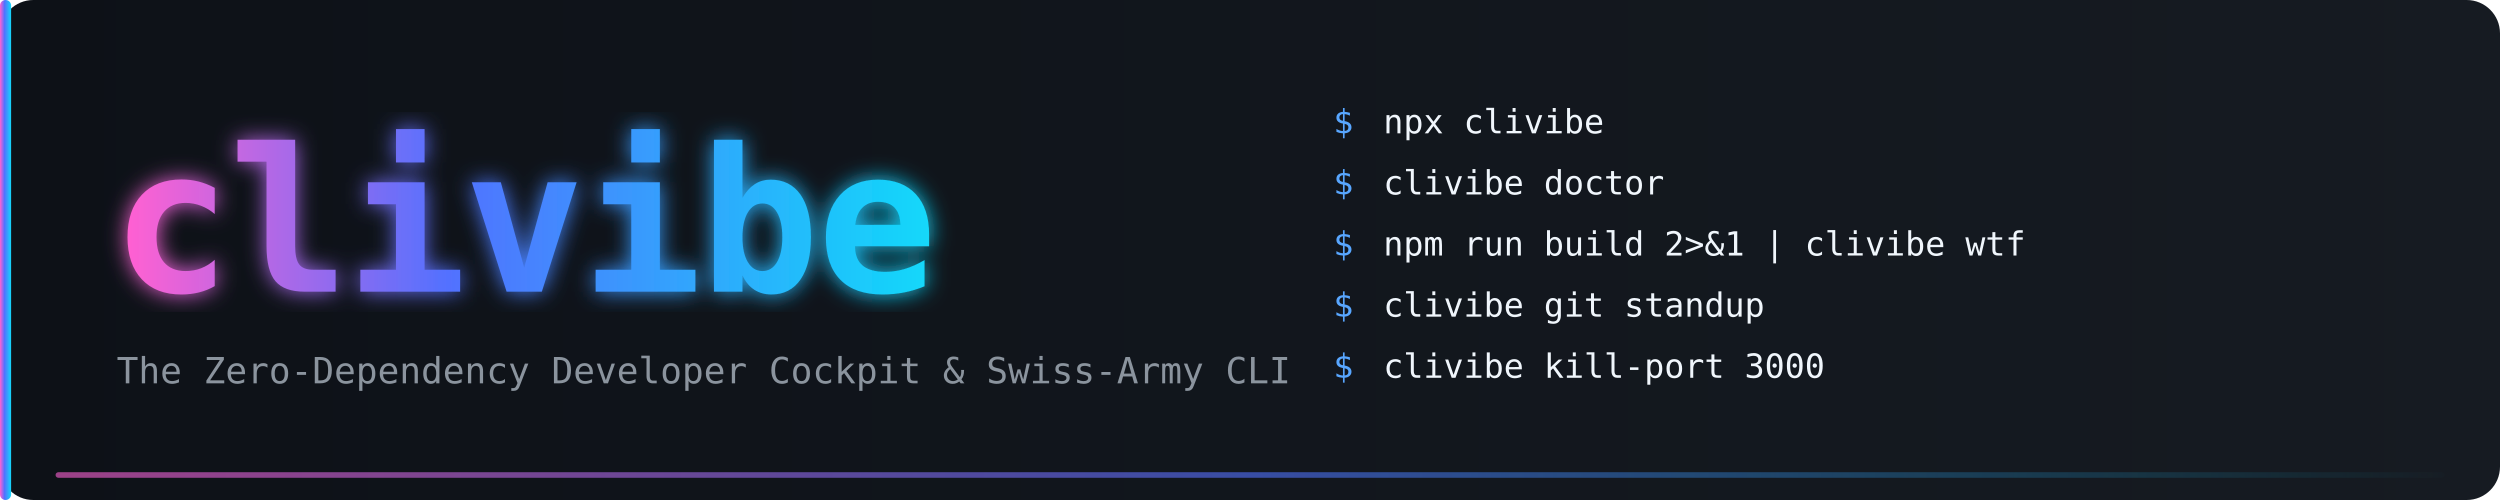
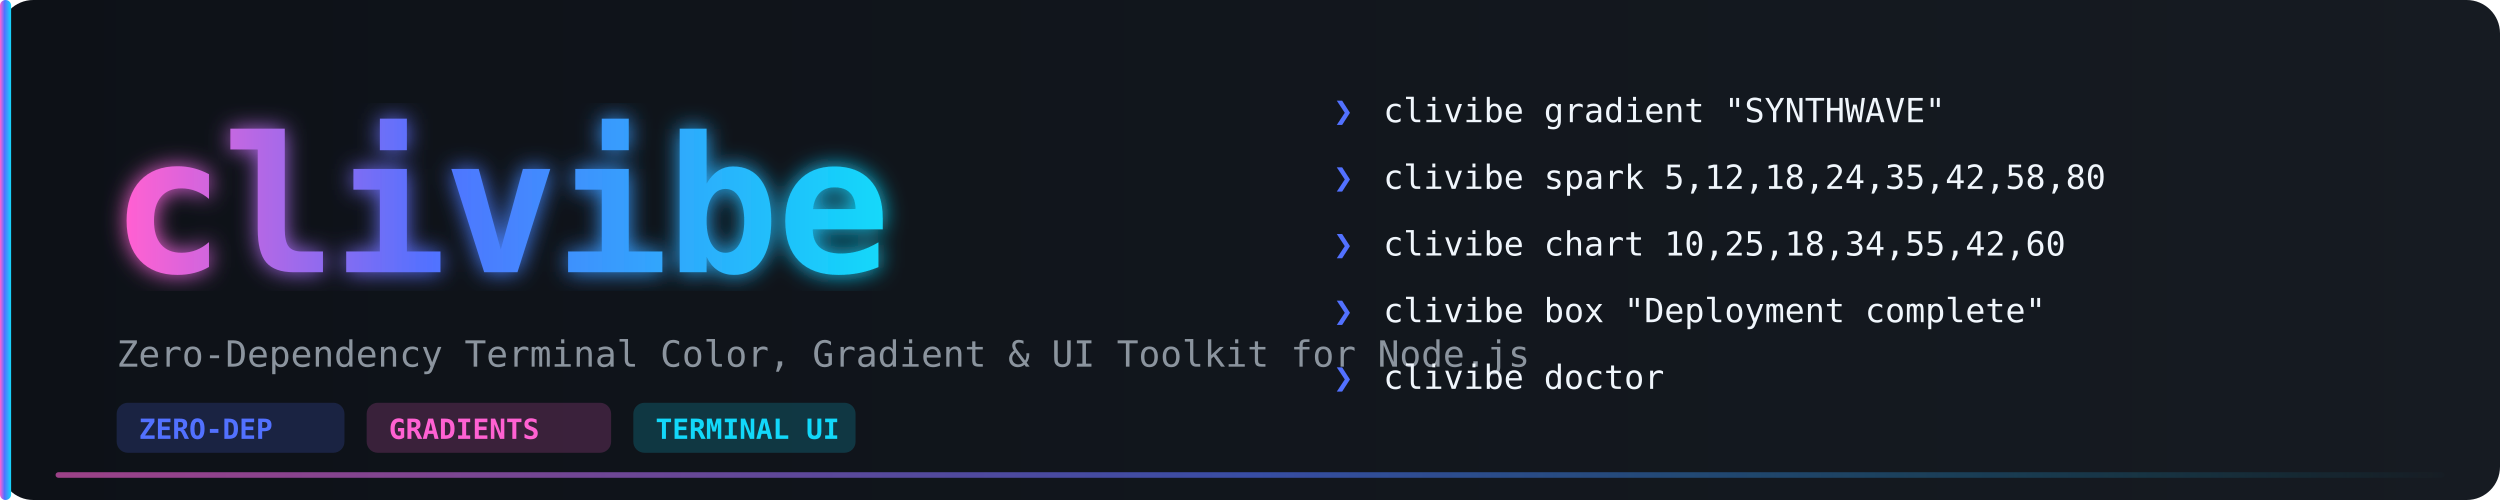
<svg xmlns="http://www.w3.org/2000/svg" fill="none" viewBox="0 0 900 180" width="100%" height="180">
  <defs>
    <linearGradient id="bg" x1="0%" y1="0%" x2="100%" y2="0%">
      <stop offset="0%" style="stop-color:#0d1117" />
      <stop offset="100%" style="stop-color:#161b22" />
    </linearGradient>
    <linearGradient id="text-grad" x1="0%" y1="0%" x2="100%" y2="0%">
      <stop offset="0%" style="stop-color:#FF61D2" />
      <stop offset="40%" style="stop-color:#5271FF" />
      <stop offset="100%" style="stop-color:#12D8FA" />
    </linearGradient>
    <linearGradient id="line-grad" x1="0%" y1="0%" x2="100%" y2="0%">
      <stop offset="0%" style="stop-color:#FF61D2;stop-opacity:1" />
      <stop offset="50%" style="stop-color:#5271FF;stop-opacity:1" />
      <stop offset="100%" style="stop-color:#12D8FA;stop-opacity:0" />
    </linearGradient>
    <filter id="glow">
      <feGaussianBlur stdDeviation="4" result="coloredBlur" />
      <feMerge>
        <feMergeNode in="coloredBlur" />
        <feMergeNode in="SourceGraphic" />
      </feMerge>
    </filter>
  </defs>
  <rect width="900" height="180" fill="url(#bg)" rx="12" />
  <rect x="0" y="0" width="4" height="180" fill="url(#text-grad)" rx="2" />
  <rect x="20" y="170" width="860" height="2" fill="url(#line-grad)" rx="1" opacity="0.6" />
-   <text x="40" y="105" font-family="ui-monospace, SFMono-Regular, Menlo, monospace" font-size="72" font-weight="900" fill="url(#text-grad)" filter="url(#glow)" letter-spacing="-1">clivibe</text>
-   <text x="42" y="138" font-family="ui-monospace, SFMono-Regular, Menlo, monospace" font-size="13" fill="#8b949e">The Zero-Dependency Developer Cockpit &amp; Swiss-Army CLI</text>
-   <text x="480" y="48" font-family="ui-monospace, SFMono-Regular, Menlo, monospace" font-size="12" fill="#58a6ff">$</text>
-   <text x="498" y="48" font-family="ui-monospace, SFMono-Regular, Menlo, monospace" font-size="12" fill="#f0f6fc">npx clivibe</text>
-   <text x="480" y="70" font-family="ui-monospace, SFMono-Regular, Menlo, monospace" font-size="12" fill="#58a6ff">$</text>
-   <text x="498" y="70" font-family="ui-monospace, SFMono-Regular, Menlo, monospace" font-size="12" fill="#f0f6fc">clivibe doctor</text>
-   <text x="480" y="92" font-family="ui-monospace, SFMono-Regular, Menlo, monospace" font-size="12" fill="#58a6ff">$</text>
-   <text x="498" y="92" font-family="ui-monospace, SFMono-Regular, Menlo, monospace" font-size="12" fill="#f0f6fc">npm run build 2&gt;&amp;1 | clivibe wtf</text>
-   <text x="480" y="114" font-family="ui-monospace, SFMono-Regular, Menlo, monospace" font-size="12" fill="#58a6ff">$</text>
-   <text x="498" y="114" font-family="ui-monospace, SFMono-Regular, Menlo, monospace" font-size="12" fill="#f0f6fc">clivibe git standup</text>
-   <text x="480" y="136" font-family="ui-monospace, SFMono-Regular, Menlo, monospace" font-size="12" fill="#58a6ff">$</text>
-   <text x="498" y="136" font-family="ui-monospace, SFMono-Regular, Menlo, monospace" font-size="12" fill="#f0f6fc">clivibe kill-port 3000</text>
+   <text x="40" y="98" font-family="ui-monospace, SFMono-Regular, Menlo, monospace" font-size="68" font-weight="900" fill="url(#text-grad)" filter="url(#glow)" letter-spacing="-1">clivibe</text>
+   <text x="42" y="132" font-family="ui-monospace, SFMono-Regular, Menlo, monospace" font-size="13" font-weight="500" fill="#8b949e">Zero-Dependency Terminal Color, Gradient &amp; UI Toolkit for Node.js</text>
+   <rect x="42" y="145" width="82" height="18" rx="4" fill="#5271FF" opacity="0.18" />
+   <text x="50" y="158" font-family="ui-monospace, SFMono-Regular, Menlo, monospace" font-size="10" font-weight="600" fill="#5271FF">ZERO-DEP</text>
+   <rect x="132" y="145" width="88" height="18" rx="4" fill="#FF61D2" opacity="0.18" />
+   <text x="140" y="158" font-family="ui-monospace, SFMono-Regular, Menlo, monospace" font-size="10" font-weight="600" fill="#FF61D2">GRADIENTS</text>
+   <rect x="228" y="145" width="80" height="18" rx="4" fill="#12D8FA" opacity="0.18" />
+   <text x="236" y="158" font-family="ui-monospace, SFMono-Regular, Menlo, monospace" font-size="10" font-weight="600" fill="#12D8FA">TERMINAL UI</text>
+   <text x="480" y="44" font-family="ui-monospace, SFMono-Regular, Menlo, monospace" font-size="12" fill="#5271FF">❯</text>
+   <text x="498" y="44" font-family="ui-monospace, SFMono-Regular, Menlo, monospace" font-size="12" fill="#f0f6fc">clivibe gradient "SYNTHWAVE"</text>
+   <text x="480" y="68" font-family="ui-monospace, SFMono-Regular, Menlo, monospace" font-size="12" fill="#5271FF">❯</text>
+   <text x="498" y="68" font-family="ui-monospace, SFMono-Regular, Menlo, monospace" font-size="12" fill="#f0f6fc">clivibe spark 5,12,18,24,35,42,58,80</text>
+   <text x="480" y="92" font-family="ui-monospace, SFMono-Regular, Menlo, monospace" font-size="12" fill="#5271FF">❯</text>
+   <text x="498" y="92" font-family="ui-monospace, SFMono-Regular, Menlo, monospace" font-size="12" fill="#f0f6fc">clivibe chart 10,25,18,34,55,42,60</text>
+   <text x="480" y="116" font-family="ui-monospace, SFMono-Regular, Menlo, monospace" font-size="12" fill="#5271FF">❯</text>
+   <text x="498" y="116" font-family="ui-monospace, SFMono-Regular, Menlo, monospace" font-size="12" fill="#f0f6fc">clivibe box "Deployment complete"</text>
+   <text x="480" y="140" font-family="ui-monospace, SFMono-Regular, Menlo, monospace" font-size="12" fill="#5271FF">❯</text>
+   <text x="498" y="140" font-family="ui-monospace, SFMono-Regular, Menlo, monospace" font-size="12" fill="#f0f6fc">clivibe doctor</text>
</svg>
